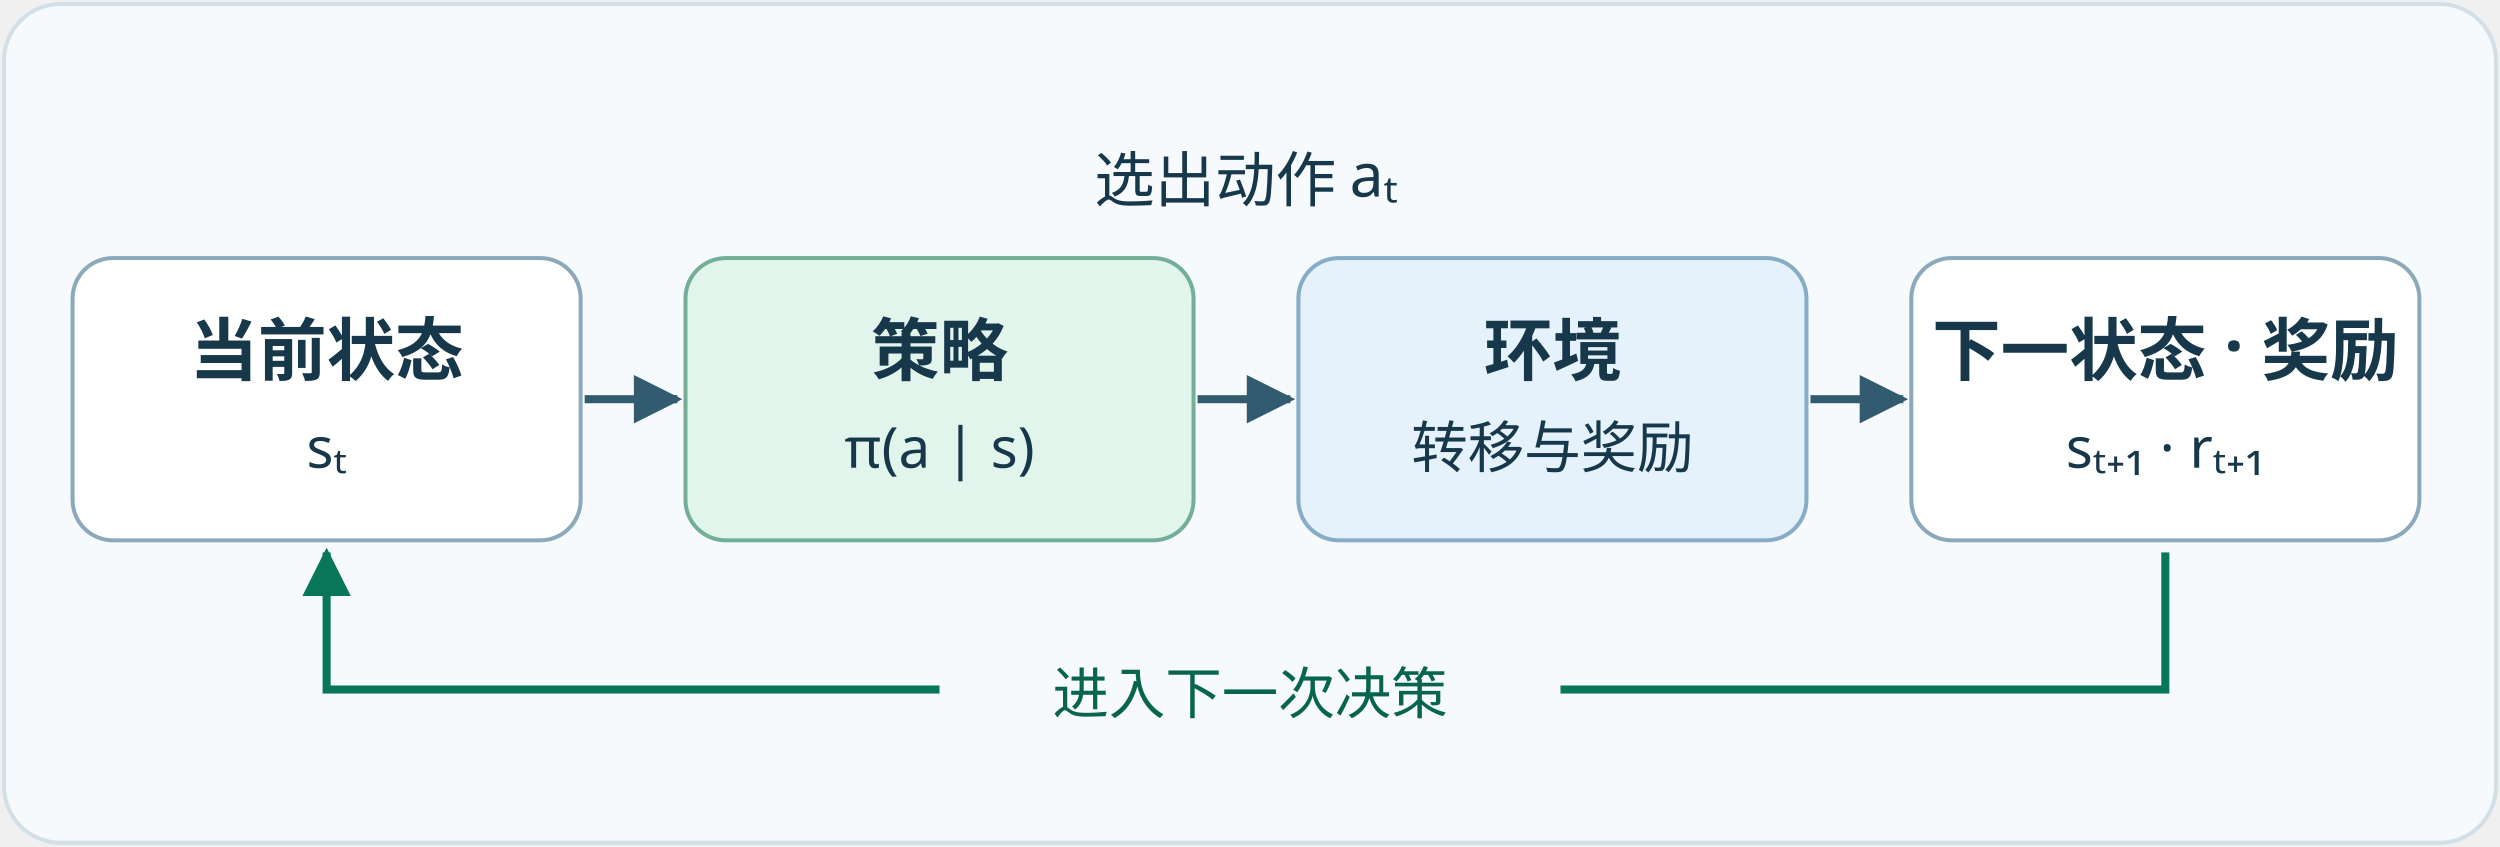
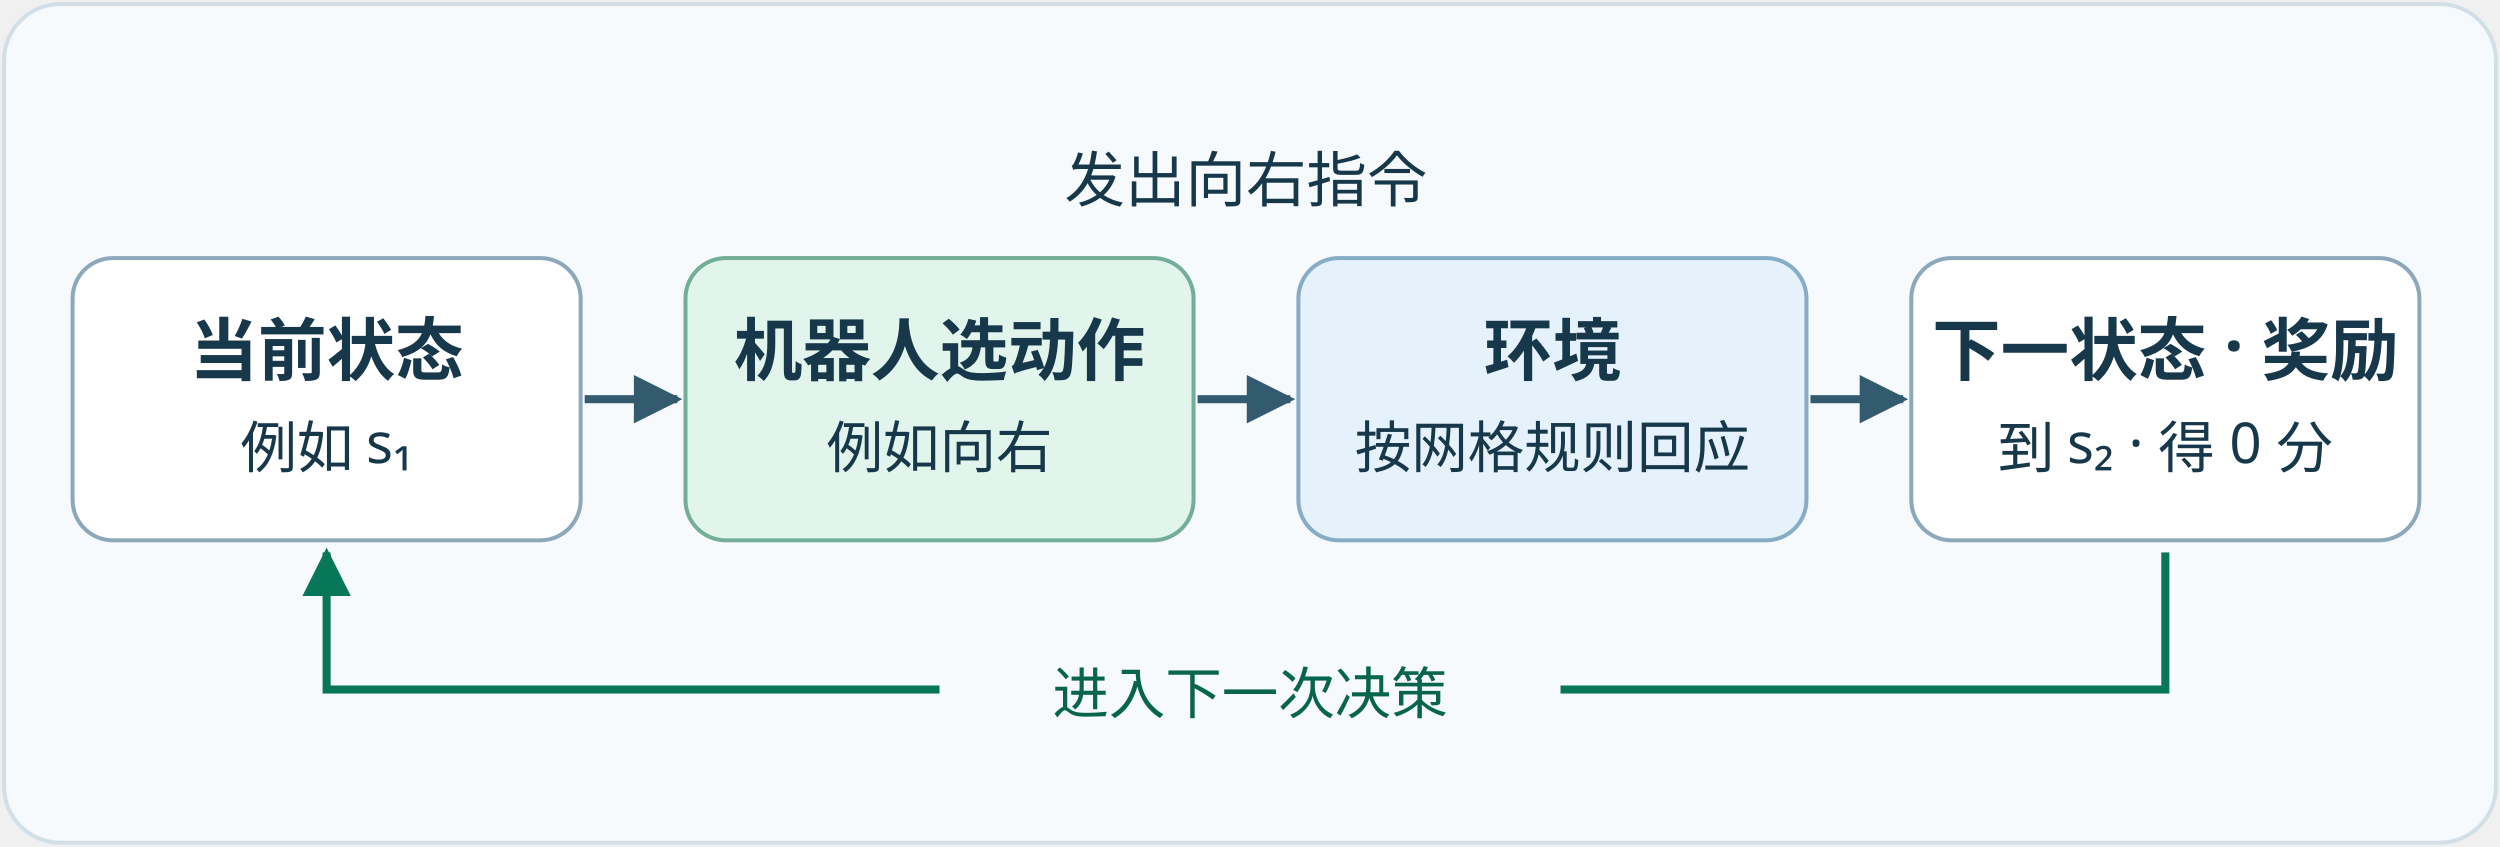
<svg xmlns="http://www.w3.org/2000/svg" width="620" height="210" viewBox="0 0 620 210">
  <defs>
    <marker id="edge" viewBox="0 0 10 10" refX="9" refY="5" markerWidth="6" markerHeight="6" orient="auto">
      <path d="M0 0l10 5-10 5z" fill="#335b70" />
    </marker>
    <marker id="repeat" viewBox="0 0 10 10" refX="9" refY="5" markerWidth="6" markerHeight="6" orient="auto">
      <path d="M0 0l10 5-10 5z" fill="#087759" />
    </marker>
  </defs>
  <rect x="1" y="1" width="618" height="208" rx="14" fill="#f7fafc" stroke="#d3dfe7" />
  <g font-family="system-ui, sans-serif" text-anchor="middle" fill="#17384a">
    <g transform="translate(18 64)">
      <rect width="126" height="70" rx="10" fill="#fff" stroke="#8ca9bb" />
      <text x="63" y="29" font-size="17" font-weight="600">当前状态</text>
-       <text x="63" y="52" font-size="14">sₜ</text>
+       <text x="63" y="52" font-size="14">例如 s₁</text>
    </g>
    <g transform="translate(170 64)">
      <rect width="126" height="70" rx="10" fill="#e2f5ec" stroke="#73ae99" />
-       <text x="63" y="29" font-size="17" font-weight="600">策略</text>
-       <text x="63" y="52" font-size="14">π(a | s)</text>
+       <text x="63" y="29" font-size="17" font-weight="600">机器人选动作</text>
+       <text x="63" y="52" font-size="14">例如向右</text>
    </g>
    <g transform="translate(322 64)">
      <rect width="126" height="70" rx="10" fill="#e5f1fb" stroke="#86acc6" />
      <text x="63" y="29" font-size="17" font-weight="600">环境</text>
-       <text x="63" y="52" font-size="14">转移与奖励</text>
+       <text x="63" y="52" font-size="14">按网格规则回应</text>
    </g>
    <g transform="translate(474 64)">
      <rect width="126" height="70" rx="10" fill="#fff" stroke="#8ca9bb" />
      <text x="63" y="29" font-size="17" font-weight="600">下一状态 · 奖励</text>
-       <text x="63" y="52" font-size="14">sₜ₊₁ · rₜ₊₁</text>
+       <text x="63" y="52" font-size="14">到 s₂ · 得 0 分</text>
    </g>
    <g stroke="#335b70" stroke-width="2" fill="none" marker-end="url(#edge)">
      <path d="M145 99h23" />
      <path d="M297 99h23" />
      <path d="M449 99h23" />
    </g>
-     <text x="309" y="50" font-size="15">选出动作 aₜ</text>
+     <text x="309" y="50" font-size="15">发出向右指令</text>
    <path d="M537 137v34H81v-34" fill="none" stroke="#087759" stroke-width="2" marker-end="url(#repeat)" />
    <rect x="233" y="159" width="154" height="24" rx="6" fill="#f7fafc" />
    <text x="310" y="177" font-size="14" fill="#08654d">进入下一次决策</text>
  </g>
</svg>
